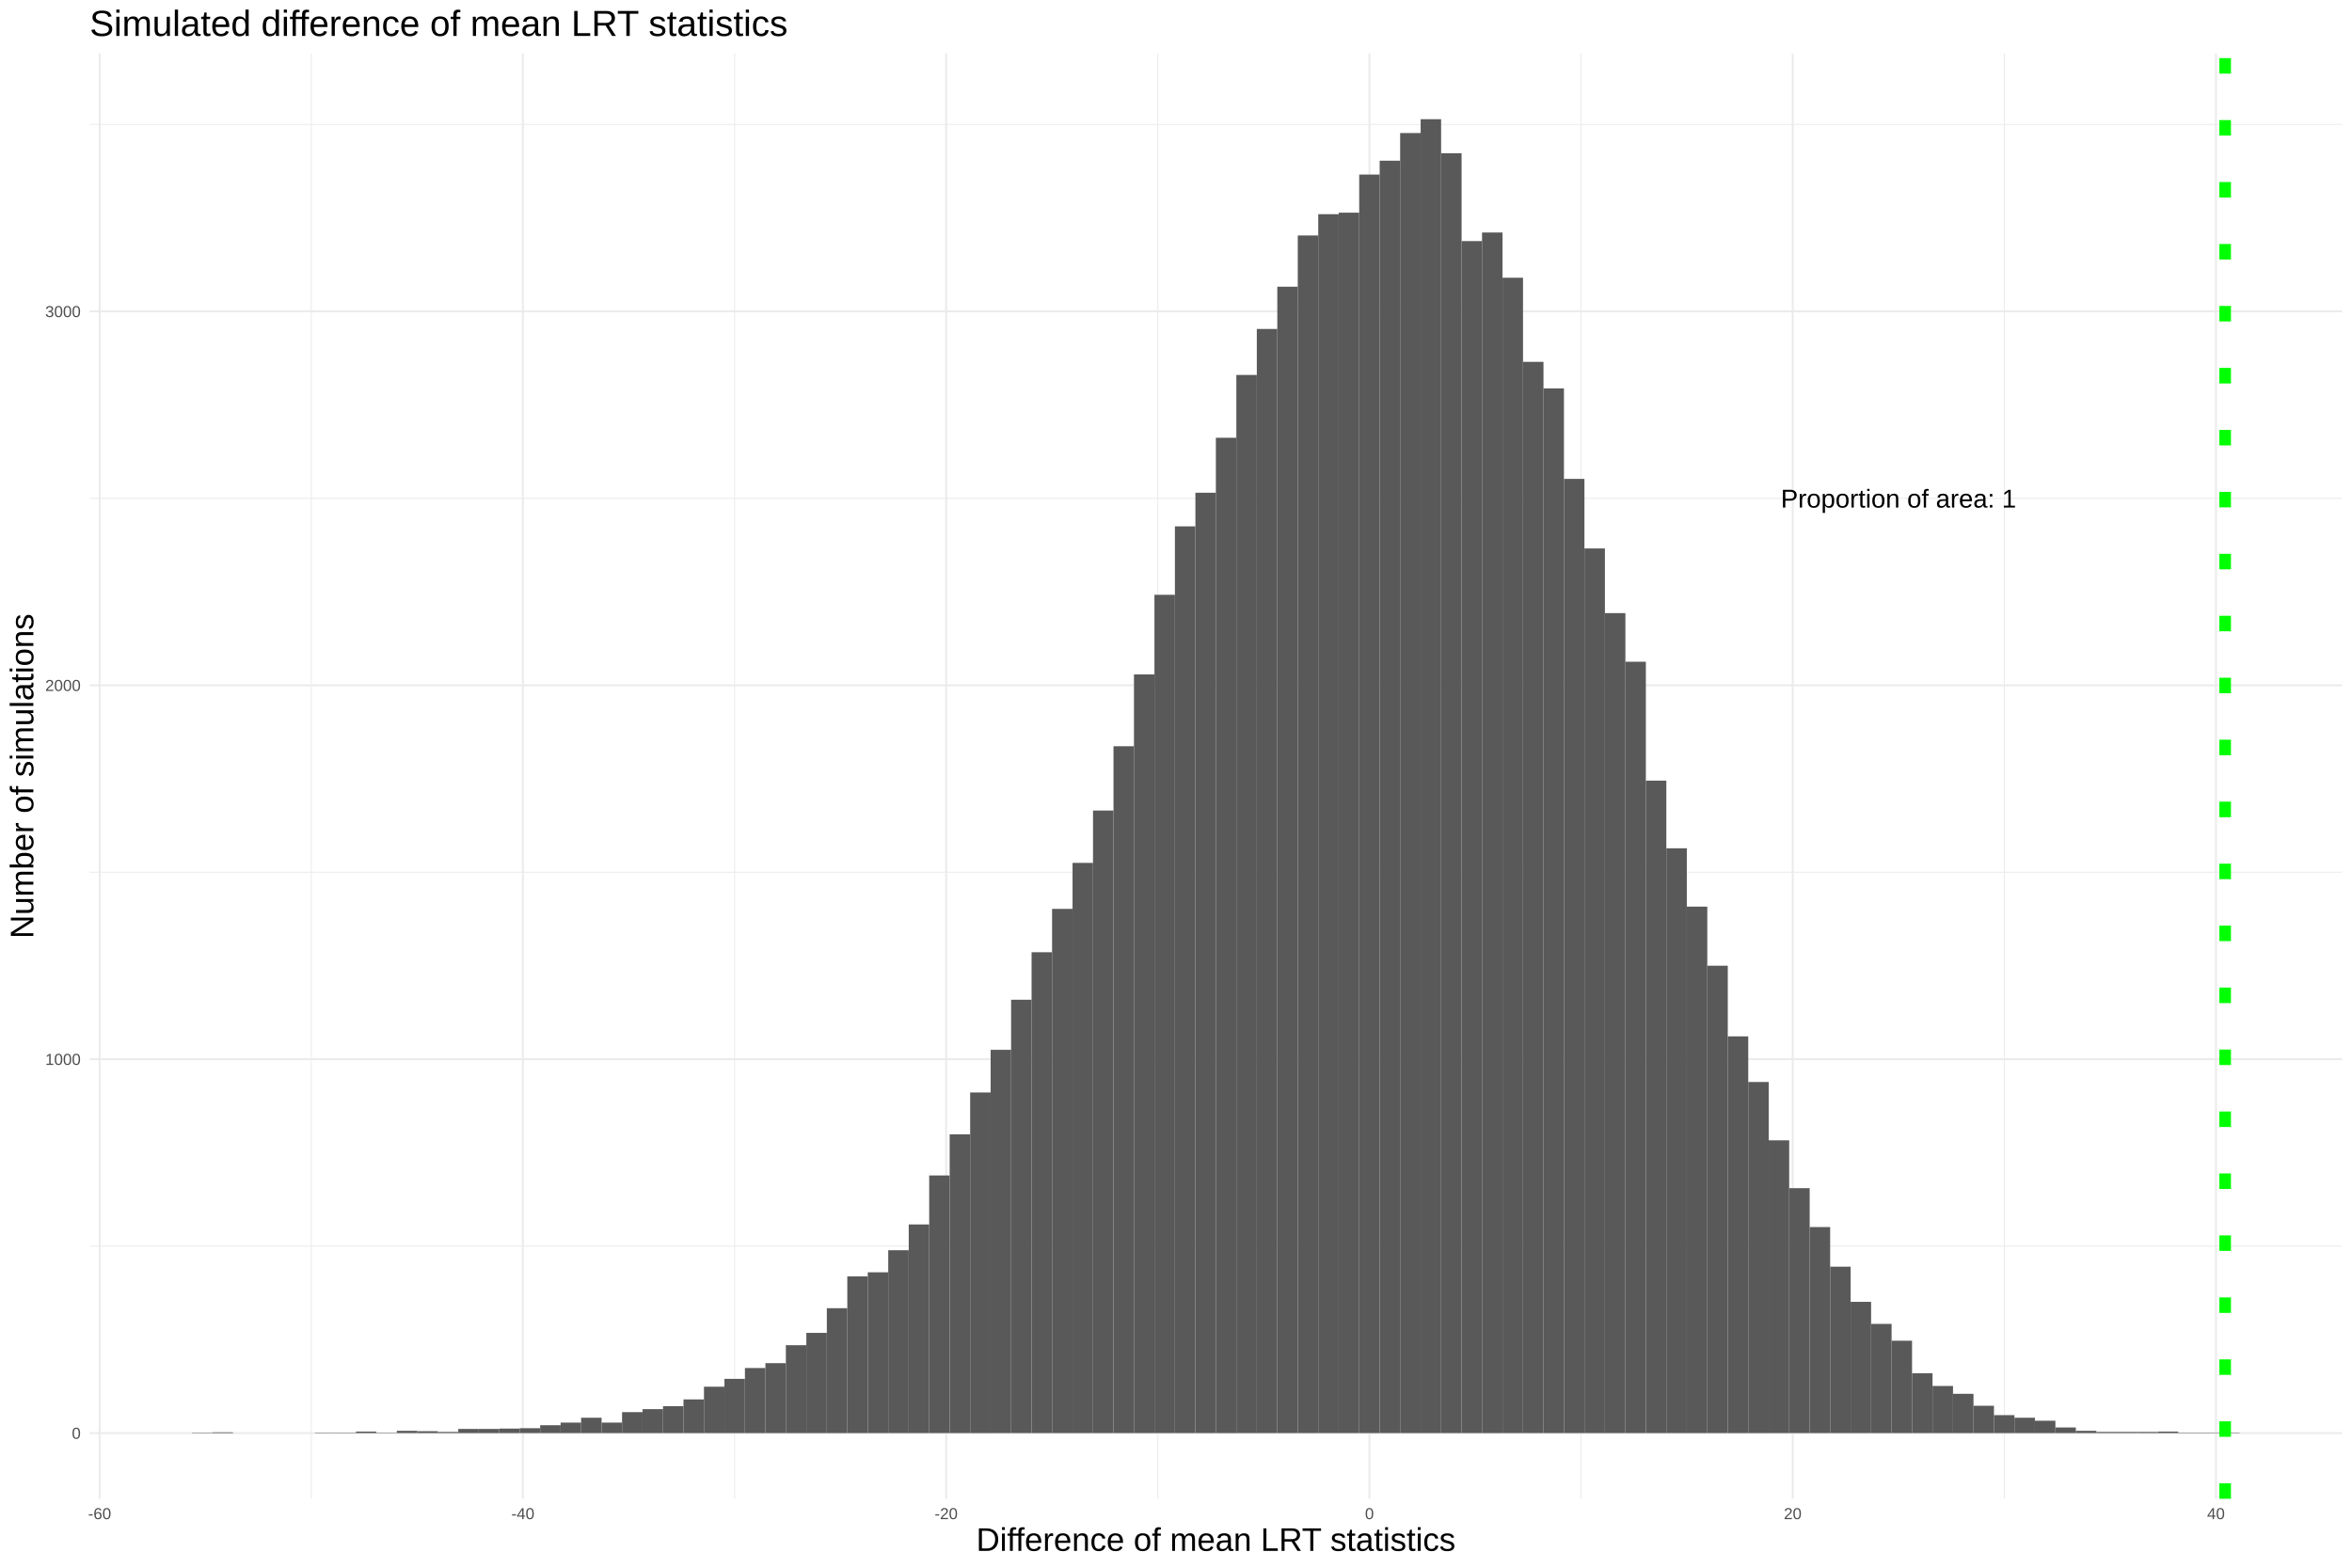
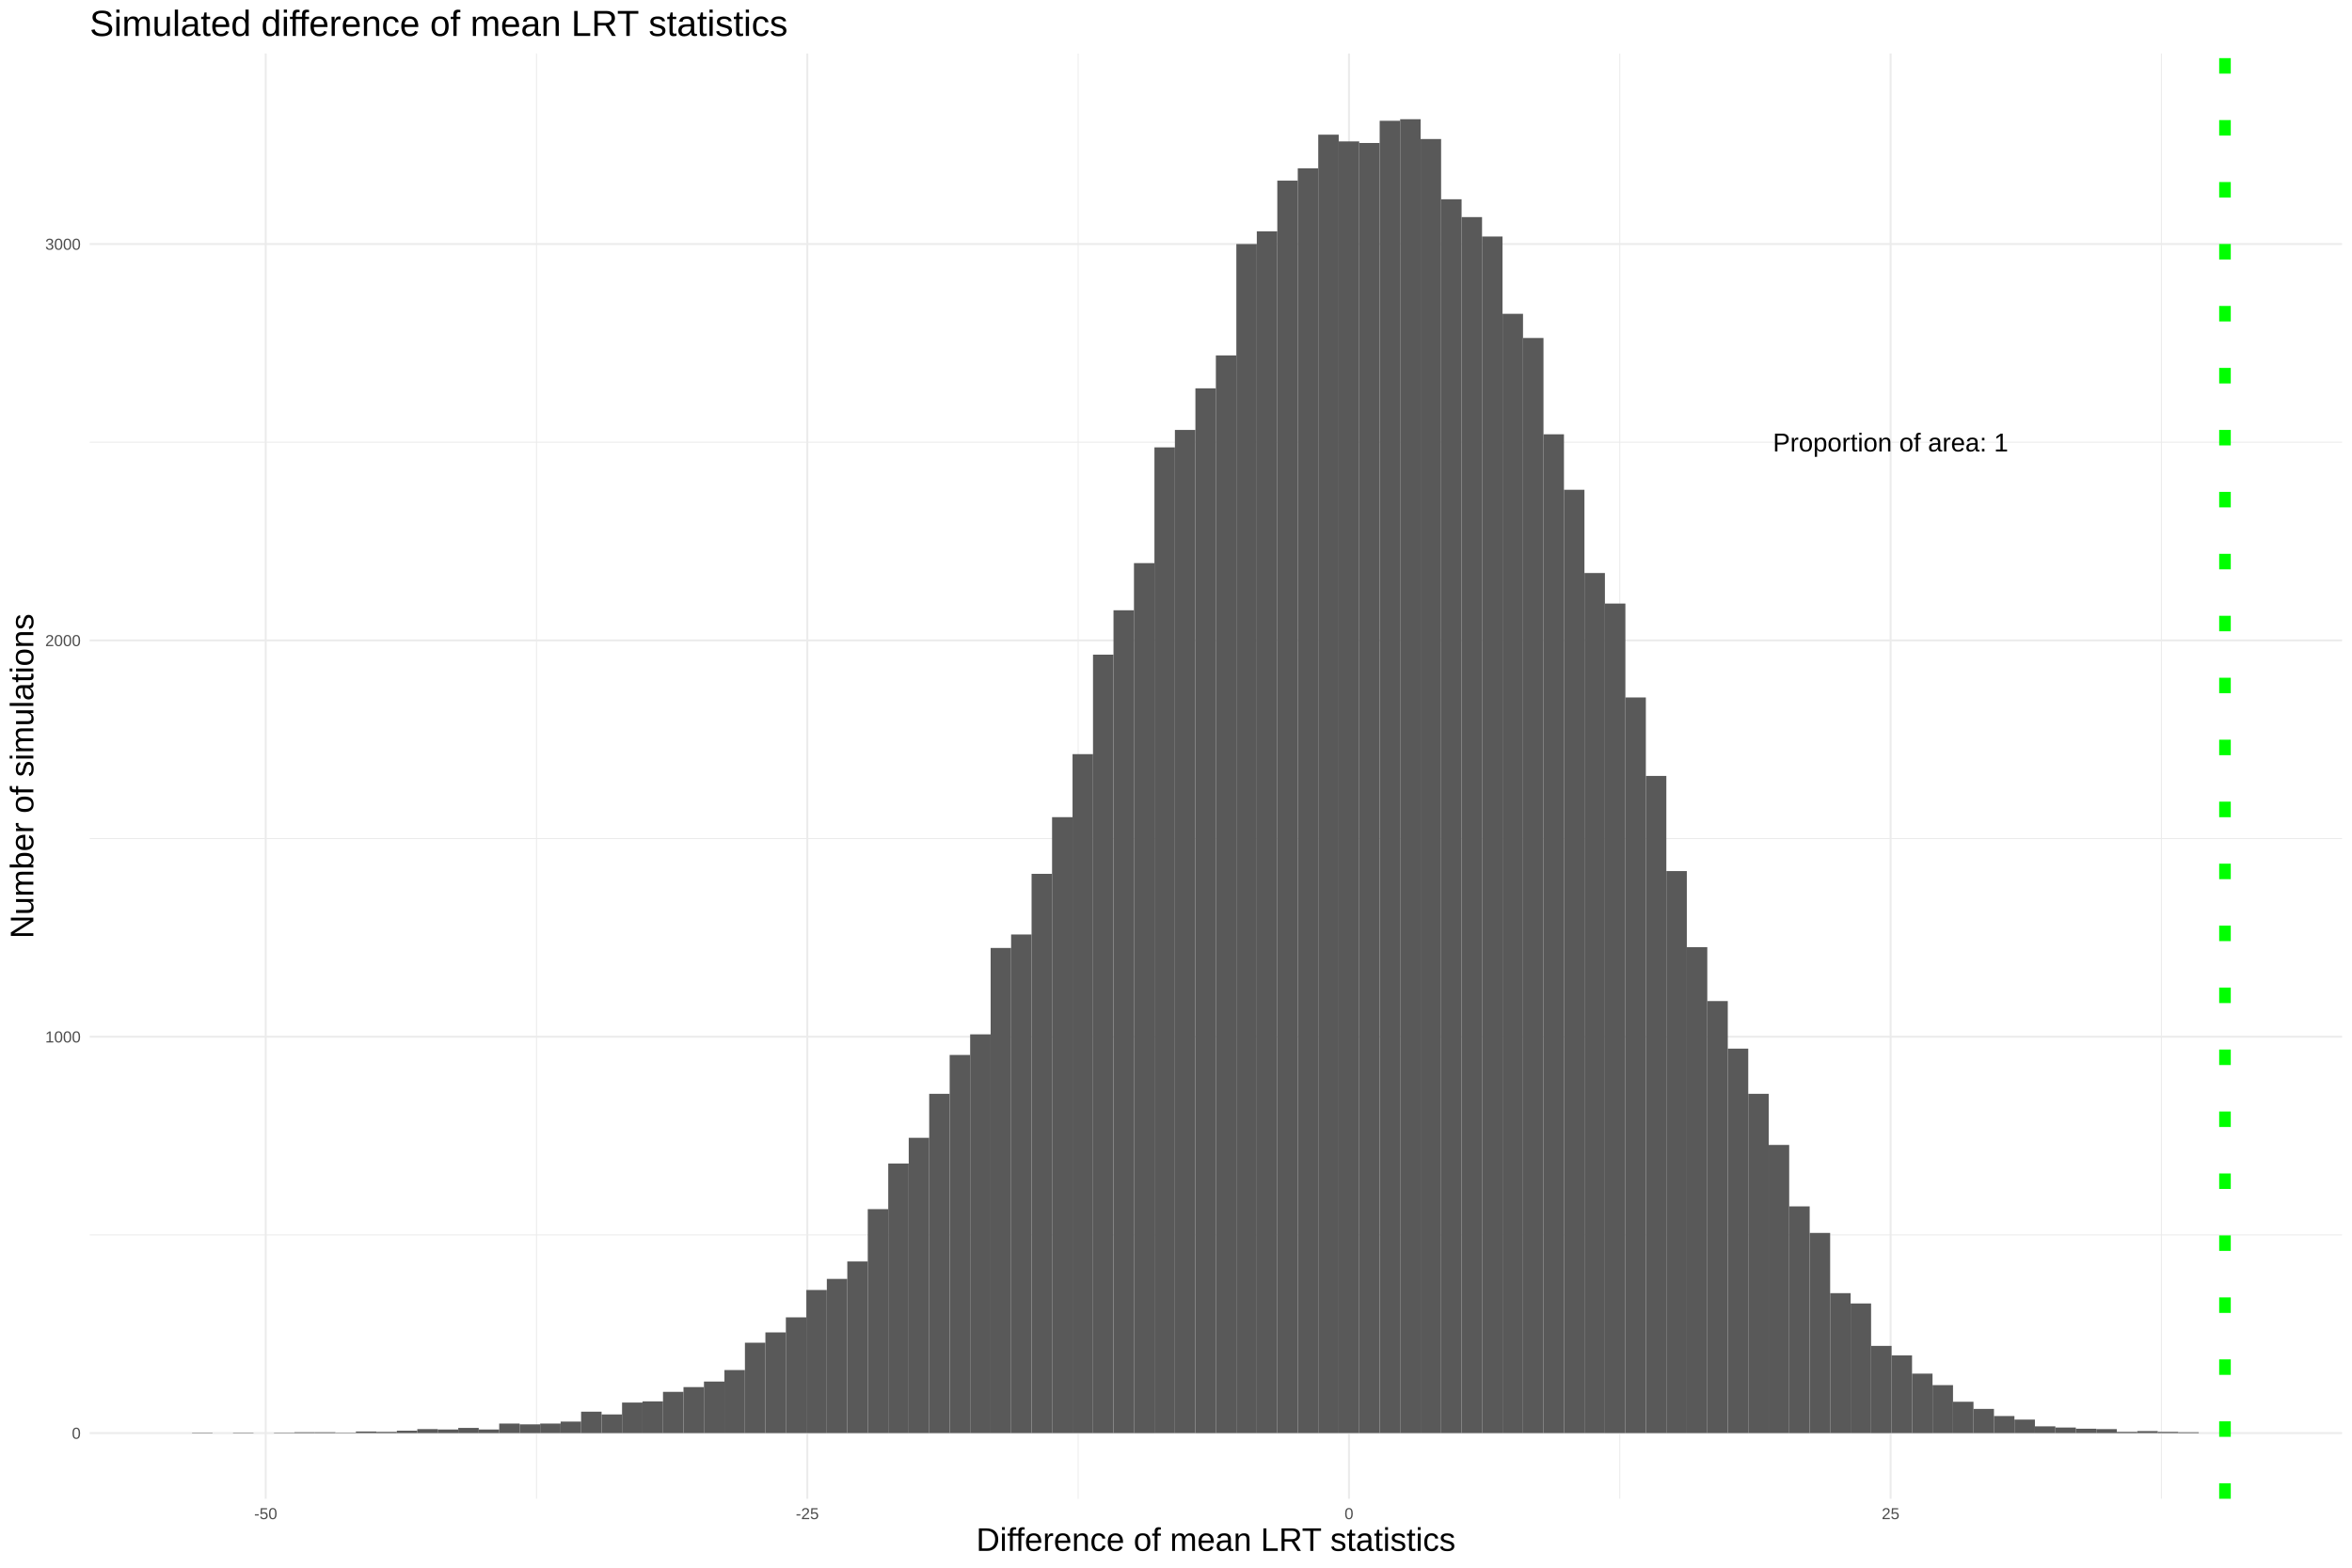
<svg xmlns="http://www.w3.org/2000/svg" class="svglite" width="1296.00pt" height="864.00pt" viewBox="0 0 1296.00 864.00">
  <defs>
    <style type="text/css">
    .svglite line, .svglite polyline, .svglite polygon, .svglite path, .svglite rect, .svglite circle {
      fill: none;
      stroke: #000000;
      stroke-linecap: round;
      stroke-linejoin: round;
      stroke-miterlimit: 10.00;
    }
    .svglite text {
      white-space: pre;
    }
  </style>
  </defs>
  <rect width="100%" height="100%" style="stroke: none; fill: none;" />
  <defs>
    <clipPath id="cpMC4wMHwxMjk2LjAwfDAuMDB8ODY0LjAw">
      <rect x="0.00" y="0.00" width="1296.00" height="864.00" />
    </clipPath>
  </defs>
  <g clip-path="url(#cpMC4wMHwxMjk2LjAwfDAuMDB8ODY0LjAw)">
</g>
  <defs>
    <clipPath id="cpNDkuNDJ8MTI5MC41MnwyOS40OXw4MjYuMDI=">
      <rect x="49.42" y="29.49" width="1241.10" height="796.52" />
    </clipPath>
  </defs>
  <g clip-path="url(#cpNDkuNDJ8MTI5MC41MnwyOS40OXw4MjYuMDI=)">
-     <polyline points="49.42,686.78 1290.52,686.78 " style="stroke-width: 0.53; stroke: #EBEBEB; stroke-linecap: butt;" />
-     <polyline points="49.42,480.71 1290.52,480.71 " style="stroke-width: 0.53; stroke: #EBEBEB; stroke-linecap: butt;" />
-     <polyline points="49.42,274.65 1290.52,274.65 " style="stroke-width: 0.53; stroke: #EBEBEB; stroke-linecap: butt;" />
-     <polyline points="49.42,68.58 1290.52,68.58 " style="stroke-width: 0.53; stroke: #EBEBEB; stroke-linecap: butt;" />
-     <polyline points="171.52,826.02 171.52,29.49 " style="stroke-width: 0.53; stroke: #EBEBEB; stroke-linecap: butt;" />
-     <polyline points="404.75,826.02 404.75,29.49 " style="stroke-width: 0.53; stroke: #EBEBEB; stroke-linecap: butt;" />
-     <polyline points="637.98,826.02 637.98,29.49 " style="stroke-width: 0.53; stroke: #EBEBEB; stroke-linecap: butt;" />
-     <polyline points="871.20,826.02 871.20,29.49 " style="stroke-width: 0.53; stroke: #EBEBEB; stroke-linecap: butt;" />
-     <polyline points="1104.43,826.02 1104.43,29.49 " style="stroke-width: 0.53; stroke: #EBEBEB; stroke-linecap: butt;" />
+     <polyline points="49.42,680.59 1290.52,680.59 " style="stroke-width: 0.53; stroke: #EBEBEB; stroke-linecap: butt;" />
+     <polyline points="49.42,462.16 1290.52,462.16 " style="stroke-width: 0.53; stroke: #EBEBEB; stroke-linecap: butt;" />
+     <polyline points="49.42,243.72 1290.52,243.72 " style="stroke-width: 0.53; stroke: #EBEBEB; stroke-linecap: butt;" />
+     <polyline points="295.63,826.02 295.63,29.49 " style="stroke-width: 0.53; stroke: #EBEBEB; stroke-linecap: butt;" />
+     <polyline points="594.08,826.02 594.08,29.49 " style="stroke-width: 0.53; stroke: #EBEBEB; stroke-linecap: butt;" />
+     <polyline points="892.53,826.02 892.53,29.49 " style="stroke-width: 0.53; stroke: #EBEBEB; stroke-linecap: butt;" />
+     <polyline points="1190.98,826.02 1190.98,29.49 " style="stroke-width: 0.53; stroke: #EBEBEB; stroke-linecap: butt;" />
    <polyline points="49.42,789.81 1290.52,789.81 " style="stroke-width: 1.07; stroke: #EBEBEB; stroke-linecap: butt;" />
-     <polyline points="49.42,583.75 1290.52,583.75 " style="stroke-width: 1.07; stroke: #EBEBEB; stroke-linecap: butt;" />
-     <polyline points="49.42,377.68 1290.52,377.68 " style="stroke-width: 1.07; stroke: #EBEBEB; stroke-linecap: butt;" />
-     <polyline points="49.42,171.61 1290.52,171.61 " style="stroke-width: 1.07; stroke: #EBEBEB; stroke-linecap: butt;" />
-     <polyline points="54.91,826.02 54.91,29.49 " style="stroke-width: 1.07; stroke: #EBEBEB; stroke-linecap: butt;" />
-     <polyline points="288.13,826.02 288.13,29.49 " style="stroke-width: 1.07; stroke: #EBEBEB; stroke-linecap: butt;" />
-     <polyline points="521.36,826.02 521.36,29.49 " style="stroke-width: 1.07; stroke: #EBEBEB; stroke-linecap: butt;" />
-     <polyline points="754.59,826.02 754.59,29.49 " style="stroke-width: 1.07; stroke: #EBEBEB; stroke-linecap: butt;" />
-     <polyline points="987.82,826.02 987.82,29.49 " style="stroke-width: 1.07; stroke: #EBEBEB; stroke-linecap: butt;" />
-     <polyline points="1221.04,826.02 1221.04,29.49 " style="stroke-width: 1.07; stroke: #EBEBEB; stroke-linecap: butt;" />
-     <rect x="105.83" y="789.60" width="11.28" height="0.21" style="stroke-width: 1.07; stroke: none; stroke-linecap: butt; stroke-linejoin: miter; fill: #595959;" />
-     <rect x="117.11" y="789.40" width="11.28" height="0.41" style="stroke-width: 1.07; stroke: none; stroke-linecap: butt; stroke-linejoin: miter; fill: #595959;" />
-     <rect x="128.40" y="789.81" width="11.28" height="0.00" style="stroke-width: 1.07; stroke: none; stroke-linecap: butt; stroke-linejoin: miter; fill: #595959;" />
+     <polyline points="49.42,571.38 1290.52,571.38 " style="stroke-width: 1.07; stroke: #EBEBEB; stroke-linecap: butt;" />
+     <polyline points="49.42,352.94 1290.52,352.94 " style="stroke-width: 1.07; stroke: #EBEBEB; stroke-linecap: butt;" />
+     <polyline points="49.42,134.50 1290.52,134.50 " style="stroke-width: 1.07; stroke: #EBEBEB; stroke-linecap: butt;" />
+     <polyline points="146.41,826.02 146.41,29.49 " style="stroke-width: 1.07; stroke: #EBEBEB; stroke-linecap: butt;" />
+     <polyline points="444.86,826.02 444.86,29.49 " style="stroke-width: 1.07; stroke: #EBEBEB; stroke-linecap: butt;" />
+     <polyline points="743.31,826.02 743.31,29.49 " style="stroke-width: 1.07; stroke: #EBEBEB; stroke-linecap: butt;" />
+     <polyline points="1041.76,826.02 1041.76,29.49 " style="stroke-width: 1.07; stroke: #EBEBEB; stroke-linecap: butt;" />
+     <rect x="105.83" y="789.59" width="11.28" height="0.22" style="stroke-width: 1.07; stroke: none; stroke-linecap: butt; stroke-linejoin: miter; fill: #595959;" />
+     <rect x="117.11" y="789.81" width="11.28" height="0.00" style="stroke-width: 1.07; stroke: none; stroke-linecap: butt; stroke-linejoin: miter; fill: #595959;" />
+     <rect x="128.40" y="789.59" width="11.28" height="0.22" style="stroke-width: 1.07; stroke: none; stroke-linecap: butt; stroke-linejoin: miter; fill: #595959;" />
    <rect x="139.68" y="789.81" width="11.28" height="0.00" style="stroke-width: 1.07; stroke: none; stroke-linecap: butt; stroke-linejoin: miter; fill: #595959;" />
-     <rect x="150.96" y="789.81" width="11.28" height="0.00" style="stroke-width: 1.07; stroke: none; stroke-linecap: butt; stroke-linejoin: miter; fill: #595959;" />
-     <rect x="162.24" y="789.81" width="11.28" height="0.00" style="stroke-width: 1.07; stroke: none; stroke-linecap: butt; stroke-linejoin: miter; fill: #595959;" />
-     <rect x="173.53" y="789.60" width="11.28" height="0.21" style="stroke-width: 1.07; stroke: none; stroke-linecap: butt; stroke-linejoin: miter; fill: #595959;" />
-     <rect x="184.81" y="789.60" width="11.28" height="0.21" style="stroke-width: 1.07; stroke: none; stroke-linecap: butt; stroke-linejoin: miter; fill: #595959;" />
-     <rect x="196.09" y="788.99" width="11.28" height="0.82" style="stroke-width: 1.07; stroke: none; stroke-linecap: butt; stroke-linejoin: miter; fill: #595959;" />
-     <rect x="207.38" y="789.60" width="11.28" height="0.21" style="stroke-width: 1.07; stroke: none; stroke-linecap: butt; stroke-linejoin: miter; fill: #595959;" />
-     <rect x="218.66" y="788.57" width="11.28" height="1.24" style="stroke-width: 1.07; stroke: none; stroke-linecap: butt; stroke-linejoin: miter; fill: #595959;" />
-     <rect x="229.94" y="788.78" width="11.28" height="1.03" style="stroke-width: 1.07; stroke: none; stroke-linecap: butt; stroke-linejoin: miter; fill: #595959;" />
-     <rect x="241.22" y="789.19" width="11.28" height="0.62" style="stroke-width: 1.07; stroke: none; stroke-linecap: butt; stroke-linejoin: miter; fill: #595959;" />
-     <rect x="252.51" y="787.54" width="11.28" height="2.27" style="stroke-width: 1.07; stroke: none; stroke-linecap: butt; stroke-linejoin: miter; fill: #595959;" />
-     <rect x="263.79" y="787.54" width="11.28" height="2.27" style="stroke-width: 1.07; stroke: none; stroke-linecap: butt; stroke-linejoin: miter; fill: #595959;" />
-     <rect x="275.07" y="787.34" width="11.28" height="2.47" style="stroke-width: 1.07; stroke: none; stroke-linecap: butt; stroke-linejoin: miter; fill: #595959;" />
-     <rect x="286.36" y="787.13" width="11.28" height="2.68" style="stroke-width: 1.07; stroke: none; stroke-linecap: butt; stroke-linejoin: miter; fill: #595959;" />
-     <rect x="297.64" y="785.48" width="11.28" height="4.33" style="stroke-width: 1.07; stroke: none; stroke-linecap: butt; stroke-linejoin: miter; fill: #595959;" />
-     <rect x="308.92" y="784.04" width="11.28" height="5.77" style="stroke-width: 1.07; stroke: none; stroke-linecap: butt; stroke-linejoin: miter; fill: #595959;" />
-     <rect x="320.20" y="781.36" width="11.28" height="8.45" style="stroke-width: 1.07; stroke: none; stroke-linecap: butt; stroke-linejoin: miter; fill: #595959;" />
-     <rect x="331.49" y="784.04" width="11.28" height="5.77" style="stroke-width: 1.07; stroke: none; stroke-linecap: butt; stroke-linejoin: miter; fill: #595959;" />
-     <rect x="342.77" y="778.27" width="11.28" height="11.54" style="stroke-width: 1.07; stroke: none; stroke-linecap: butt; stroke-linejoin: miter; fill: #595959;" />
-     <rect x="354.05" y="776.62" width="11.28" height="13.19" style="stroke-width: 1.07; stroke: none; stroke-linecap: butt; stroke-linejoin: miter; fill: #595959;" />
-     <rect x="365.33" y="774.97" width="11.28" height="14.84" style="stroke-width: 1.07; stroke: none; stroke-linecap: butt; stroke-linejoin: miter; fill: #595959;" />
-     <rect x="376.62" y="771.26" width="11.28" height="18.55" style="stroke-width: 1.07; stroke: none; stroke-linecap: butt; stroke-linejoin: miter; fill: #595959;" />
-     <rect x="387.90" y="764.26" width="11.28" height="25.55" style="stroke-width: 1.07; stroke: none; stroke-linecap: butt; stroke-linejoin: miter; fill: #595959;" />
-     <rect x="399.18" y="759.93" width="11.28" height="29.88" style="stroke-width: 1.07; stroke: none; stroke-linecap: butt; stroke-linejoin: miter; fill: #595959;" />
-     <rect x="410.47" y="753.96" width="11.28" height="35.86" style="stroke-width: 1.07; stroke: none; stroke-linecap: butt; stroke-linejoin: miter; fill: #595959;" />
-     <rect x="421.75" y="751.28" width="11.28" height="38.53" style="stroke-width: 1.07; stroke: none; stroke-linecap: butt; stroke-linejoin: miter; fill: #595959;" />
-     <rect x="433.03" y="741.39" width="11.28" height="48.43" style="stroke-width: 1.07; stroke: none; stroke-linecap: butt; stroke-linejoin: miter; fill: #595959;" />
-     <rect x="444.31" y="734.59" width="11.28" height="55.23" style="stroke-width: 1.07; stroke: none; stroke-linecap: butt; stroke-linejoin: miter; fill: #595959;" />
-     <rect x="455.60" y="720.99" width="11.28" height="68.83" style="stroke-width: 1.07; stroke: none; stroke-linecap: butt; stroke-linejoin: miter; fill: #595959;" />
-     <rect x="466.88" y="703.47" width="11.28" height="86.34" style="stroke-width: 1.07; stroke: none; stroke-linecap: butt; stroke-linejoin: miter; fill: #595959;" />
-     <rect x="478.16" y="701.20" width="11.28" height="88.61" style="stroke-width: 1.07; stroke: none; stroke-linecap: butt; stroke-linejoin: miter; fill: #595959;" />
-     <rect x="489.44" y="689.04" width="11.28" height="100.77" style="stroke-width: 1.07; stroke: none; stroke-linecap: butt; stroke-linejoin: miter; fill: #595959;" />
-     <rect x="500.73" y="674.83" width="11.28" height="114.98" style="stroke-width: 1.07; stroke: none; stroke-linecap: butt; stroke-linejoin: miter; fill: #595959;" />
-     <rect x="512.01" y="647.83" width="11.28" height="141.98" style="stroke-width: 1.07; stroke: none; stroke-linecap: butt; stroke-linejoin: miter; fill: #595959;" />
-     <rect x="523.29" y="625.16" width="11.28" height="164.65" style="stroke-width: 1.07; stroke: none; stroke-linecap: butt; stroke-linejoin: miter; fill: #595959;" />
-     <rect x="534.58" y="602.09" width="11.28" height="187.73" style="stroke-width: 1.07; stroke: none; stroke-linecap: butt; stroke-linejoin: miter; fill: #595959;" />
-     <rect x="545.86" y="578.59" width="11.28" height="211.22" style="stroke-width: 1.07; stroke: none; stroke-linecap: butt; stroke-linejoin: miter; fill: #595959;" />
-     <rect x="557.14" y="550.98" width="11.28" height="238.83" style="stroke-width: 1.07; stroke: none; stroke-linecap: butt; stroke-linejoin: miter; fill: #595959;" />
-     <rect x="568.42" y="524.81" width="11.28" height="265.00" style="stroke-width: 1.07; stroke: none; stroke-linecap: butt; stroke-linejoin: miter; fill: #595959;" />
-     <rect x="579.71" y="500.91" width="11.28" height="288.90" style="stroke-width: 1.07; stroke: none; stroke-linecap: butt; stroke-linejoin: miter; fill: #595959;" />
-     <rect x="590.99" y="475.56" width="11.28" height="314.25" style="stroke-width: 1.07; stroke: none; stroke-linecap: butt; stroke-linejoin: miter; fill: #595959;" />
-     <rect x="602.27" y="446.71" width="11.28" height="343.10" style="stroke-width: 1.07; stroke: none; stroke-linecap: butt; stroke-linejoin: miter; fill: #595959;" />
-     <rect x="613.56" y="411.27" width="11.28" height="378.54" style="stroke-width: 1.07; stroke: none; stroke-linecap: butt; stroke-linejoin: miter; fill: #595959;" />
-     <rect x="624.84" y="371.70" width="11.28" height="418.11" style="stroke-width: 1.07; stroke: none; stroke-linecap: butt; stroke-linejoin: miter; fill: #595959;" />
-     <rect x="636.12" y="327.81" width="11.28" height="462.00" style="stroke-width: 1.07; stroke: none; stroke-linecap: butt; stroke-linejoin: miter; fill: #595959;" />
-     <rect x="647.40" y="290.10" width="11.28" height="499.71" style="stroke-width: 1.07; stroke: none; stroke-linecap: butt; stroke-linejoin: miter; fill: #595959;" />
-     <rect x="658.69" y="271.56" width="11.28" height="518.25" style="stroke-width: 1.07; stroke: none; stroke-linecap: butt; stroke-linejoin: miter; fill: #595959;" />
-     <rect x="669.97" y="241.27" width="11.28" height="548.55" style="stroke-width: 1.07; stroke: none; stroke-linecap: butt; stroke-linejoin: miter; fill: #595959;" />
-     <rect x="681.25" y="206.65" width="11.28" height="583.16" style="stroke-width: 1.07; stroke: none; stroke-linecap: butt; stroke-linejoin: miter; fill: #595959;" />
-     <rect x="692.53" y="181.30" width="11.28" height="608.51" style="stroke-width: 1.07; stroke: none; stroke-linecap: butt; stroke-linejoin: miter; fill: #595959;" />
-     <rect x="703.82" y="158.01" width="11.28" height="631.80" style="stroke-width: 1.07; stroke: none; stroke-linecap: butt; stroke-linejoin: miter; fill: #595959;" />
-     <rect x="715.10" y="129.78" width="11.28" height="660.03" style="stroke-width: 1.07; stroke: none; stroke-linecap: butt; stroke-linejoin: miter; fill: #595959;" />
-     <rect x="726.38" y="118.04" width="11.28" height="671.77" style="stroke-width: 1.07; stroke: none; stroke-linecap: butt; stroke-linejoin: miter; fill: #595959;" />
-     <rect x="737.67" y="117.21" width="11.28" height="672.60" style="stroke-width: 1.07; stroke: none; stroke-linecap: butt; stroke-linejoin: miter; fill: #595959;" />
-     <rect x="748.95" y="96.20" width="11.28" height="693.62" style="stroke-width: 1.07; stroke: none; stroke-linecap: butt; stroke-linejoin: miter; fill: #595959;" />
-     <rect x="760.23" y="88.57" width="11.28" height="701.24" style="stroke-width: 1.07; stroke: none; stroke-linecap: butt; stroke-linejoin: miter; fill: #595959;" />
-     <rect x="771.51" y="73.32" width="11.28" height="716.49" style="stroke-width: 1.07; stroke: none; stroke-linecap: butt; stroke-linejoin: miter; fill: #595959;" />
-     <rect x="782.80" y="65.70" width="11.28" height="724.11" style="stroke-width: 1.07; stroke: none; stroke-linecap: butt; stroke-linejoin: miter; fill: #595959;" />
-     <rect x="794.08" y="84.45" width="11.28" height="705.36" style="stroke-width: 1.07; stroke: none; stroke-linecap: butt; stroke-linejoin: miter; fill: #595959;" />
-     <rect x="805.36" y="132.87" width="11.28" height="656.94" style="stroke-width: 1.07; stroke: none; stroke-linecap: butt; stroke-linejoin: miter; fill: #595959;" />
-     <rect x="816.64" y="128.14" width="11.28" height="661.68" style="stroke-width: 1.07; stroke: none; stroke-linecap: butt; stroke-linejoin: miter; fill: #595959;" />
-     <rect x="827.93" y="153.07" width="11.28" height="636.74" style="stroke-width: 1.07; stroke: none; stroke-linecap: butt; stroke-linejoin: miter; fill: #595959;" />
-     <rect x="839.21" y="199.43" width="11.28" height="590.38" style="stroke-width: 1.07; stroke: none; stroke-linecap: butt; stroke-linejoin: miter; fill: #595959;" />
-     <rect x="850.49" y="214.06" width="11.28" height="575.75" style="stroke-width: 1.07; stroke: none; stroke-linecap: butt; stroke-linejoin: miter; fill: #595959;" />
-     <rect x="861.78" y="263.93" width="11.28" height="525.88" style="stroke-width: 1.07; stroke: none; stroke-linecap: butt; stroke-linejoin: miter; fill: #595959;" />
-     <rect x="873.06" y="302.26" width="11.28" height="487.55" style="stroke-width: 1.07; stroke: none; stroke-linecap: butt; stroke-linejoin: miter; fill: #595959;" />
-     <rect x="884.34" y="337.91" width="11.28" height="451.90" style="stroke-width: 1.07; stroke: none; stroke-linecap: butt; stroke-linejoin: miter; fill: #595959;" />
-     <rect x="895.62" y="364.70" width="11.28" height="425.11" style="stroke-width: 1.07; stroke: none; stroke-linecap: butt; stroke-linejoin: miter; fill: #595959;" />
-     <rect x="906.91" y="430.23" width="11.28" height="359.58" style="stroke-width: 1.07; stroke: none; stroke-linecap: butt; stroke-linejoin: miter; fill: #595959;" />
-     <rect x="918.19" y="467.52" width="11.28" height="322.29" style="stroke-width: 1.07; stroke: none; stroke-linecap: butt; stroke-linejoin: miter; fill: #595959;" />
-     <rect x="929.47" y="499.67" width="11.28" height="290.14" style="stroke-width: 1.07; stroke: none; stroke-linecap: butt; stroke-linejoin: miter; fill: #595959;" />
-     <rect x="940.76" y="532.23" width="11.28" height="257.58" style="stroke-width: 1.07; stroke: none; stroke-linecap: butt; stroke-linejoin: miter; fill: #595959;" />
-     <rect x="952.04" y="571.18" width="11.28" height="218.64" style="stroke-width: 1.07; stroke: none; stroke-linecap: butt; stroke-linejoin: miter; fill: #595959;" />
-     <rect x="963.32" y="596.32" width="11.28" height="193.50" style="stroke-width: 1.07; stroke: none; stroke-linecap: butt; stroke-linejoin: miter; fill: #595959;" />
-     <rect x="974.60" y="628.46" width="11.28" height="161.35" style="stroke-width: 1.07; stroke: none; stroke-linecap: butt; stroke-linejoin: miter; fill: #595959;" />
-     <rect x="985.89" y="654.84" width="11.28" height="134.97" style="stroke-width: 1.07; stroke: none; stroke-linecap: butt; stroke-linejoin: miter; fill: #595959;" />
-     <rect x="997.17" y="676.27" width="11.28" height="113.54" style="stroke-width: 1.07; stroke: none; stroke-linecap: butt; stroke-linejoin: miter; fill: #595959;" />
-     <rect x="1008.45" y="698.11" width="11.28" height="91.70" style="stroke-width: 1.07; stroke: none; stroke-linecap: butt; stroke-linejoin: miter; fill: #595959;" />
-     <rect x="1019.73" y="717.48" width="11.28" height="72.33" style="stroke-width: 1.07; stroke: none; stroke-linecap: butt; stroke-linejoin: miter; fill: #595959;" />
-     <rect x="1031.02" y="729.64" width="11.28" height="60.17" style="stroke-width: 1.07; stroke: none; stroke-linecap: butt; stroke-linejoin: miter; fill: #595959;" />
-     <rect x="1042.30" y="738.91" width="11.28" height="50.90" style="stroke-width: 1.07; stroke: none; stroke-linecap: butt; stroke-linejoin: miter; fill: #595959;" />
-     <rect x="1053.58" y="756.84" width="11.28" height="32.97" style="stroke-width: 1.07; stroke: none; stroke-linecap: butt; stroke-linejoin: miter; fill: #595959;" />
-     <rect x="1064.87" y="763.85" width="11.28" height="25.96" style="stroke-width: 1.07; stroke: none; stroke-linecap: butt; stroke-linejoin: miter; fill: #595959;" />
-     <rect x="1076.15" y="768.17" width="11.28" height="21.64" style="stroke-width: 1.07; stroke: none; stroke-linecap: butt; stroke-linejoin: miter; fill: #595959;" />
-     <rect x="1087.43" y="774.77" width="11.28" height="15.04" style="stroke-width: 1.07; stroke: none; stroke-linecap: butt; stroke-linejoin: miter; fill: #595959;" />
-     <rect x="1098.71" y="779.92" width="11.28" height="9.89" style="stroke-width: 1.07; stroke: none; stroke-linecap: butt; stroke-linejoin: miter; fill: #595959;" />
-     <rect x="1110.00" y="781.36" width="11.28" height="8.45" style="stroke-width: 1.07; stroke: none; stroke-linecap: butt; stroke-linejoin: miter; fill: #595959;" />
-     <rect x="1121.28" y="783.01" width="11.28" height="6.80" style="stroke-width: 1.07; stroke: none; stroke-linecap: butt; stroke-linejoin: miter; fill: #595959;" />
-     <rect x="1132.56" y="786.72" width="11.28" height="3.09" style="stroke-width: 1.07; stroke: none; stroke-linecap: butt; stroke-linejoin: miter; fill: #595959;" />
-     <rect x="1143.84" y="788.57" width="11.28" height="1.24" style="stroke-width: 1.07; stroke: none; stroke-linecap: butt; stroke-linejoin: miter; fill: #595959;" />
-     <rect x="1155.13" y="789.19" width="11.28" height="0.62" style="stroke-width: 1.07; stroke: none; stroke-linecap: butt; stroke-linejoin: miter; fill: #595959;" />
-     <rect x="1166.41" y="789.19" width="11.28" height="0.62" style="stroke-width: 1.07; stroke: none; stroke-linecap: butt; stroke-linejoin: miter; fill: #595959;" />
-     <rect x="1177.69" y="789.19" width="11.28" height="0.62" style="stroke-width: 1.07; stroke: none; stroke-linecap: butt; stroke-linejoin: miter; fill: #595959;" />
-     <rect x="1188.98" y="788.99" width="11.28" height="0.82" style="stroke-width: 1.07; stroke: none; stroke-linecap: butt; stroke-linejoin: miter; fill: #595959;" />
-     <rect x="1200.26" y="789.60" width="11.28" height="0.21" style="stroke-width: 1.07; stroke: none; stroke-linecap: butt; stroke-linejoin: miter; fill: #595959;" />
-     <rect x="1211.54" y="789.60" width="11.28" height="0.21" style="stroke-width: 1.07; stroke: none; stroke-linecap: butt; stroke-linejoin: miter; fill: #595959;" />
-     <rect x="1222.82" y="789.60" width="11.28" height="0.21" style="stroke-width: 1.07; stroke: none; stroke-linecap: butt; stroke-linejoin: miter; fill: #595959;" />
-     <line x1="1226.11" y1="826.02" x2="1226.11" y2="29.49" style="stroke-width: 6.40; stroke: #00FF00; stroke-dasharray: 8.54,25.61; stroke-linecap: butt;" />
-     <text x="1046.12" y="279.74" text-anchor="middle" style="font-size: 14.23px; font-family: &quot;Arial&quot;;" textLength="129.63px" lengthAdjust="spacingAndGlyphs">Proportion of area: 1</text>
+     <rect x="150.96" y="789.59" width="11.28" height="0.22" style="stroke-width: 1.07; stroke: none; stroke-linecap: butt; stroke-linejoin: miter; fill: #595959;" />
+     <rect x="162.24" y="789.37" width="11.28" height="0.44" style="stroke-width: 1.07; stroke: none; stroke-linecap: butt; stroke-linejoin: miter; fill: #595959;" />
+     <rect x="173.53" y="789.37" width="11.28" height="0.44" style="stroke-width: 1.07; stroke: none; stroke-linecap: butt; stroke-linejoin: miter; fill: #595959;" />
+     <rect x="184.81" y="789.59" width="11.28" height="0.22" style="stroke-width: 1.07; stroke: none; stroke-linecap: butt; stroke-linejoin: miter; fill: #595959;" />
+     <rect x="196.09" y="788.94" width="11.28" height="0.87" style="stroke-width: 1.07; stroke: none; stroke-linecap: butt; stroke-linejoin: miter; fill: #595959;" />
+     <rect x="207.38" y="789.16" width="11.28" height="0.66" style="stroke-width: 1.07; stroke: none; stroke-linecap: butt; stroke-linejoin: miter; fill: #595959;" />
+     <rect x="218.66" y="788.50" width="11.28" height="1.31" style="stroke-width: 1.07; stroke: none; stroke-linecap: butt; stroke-linejoin: miter; fill: #595959;" />
+     <rect x="229.94" y="787.63" width="11.28" height="2.18" style="stroke-width: 1.07; stroke: none; stroke-linecap: butt; stroke-linejoin: miter; fill: #595959;" />
+     <rect x="241.22" y="787.84" width="11.28" height="1.97" style="stroke-width: 1.07; stroke: none; stroke-linecap: butt; stroke-linejoin: miter; fill: #595959;" />
+     <rect x="252.51" y="786.97" width="11.28" height="2.84" style="stroke-width: 1.07; stroke: none; stroke-linecap: butt; stroke-linejoin: miter; fill: #595959;" />
+     <rect x="263.79" y="787.84" width="11.28" height="1.97" style="stroke-width: 1.07; stroke: none; stroke-linecap: butt; stroke-linejoin: miter; fill: #595959;" />
+     <rect x="275.07" y="784.57" width="11.28" height="5.24" style="stroke-width: 1.07; stroke: none; stroke-linecap: butt; stroke-linejoin: miter; fill: #595959;" />
+     <rect x="286.36" y="785.01" width="11.28" height="4.81" style="stroke-width: 1.07; stroke: none; stroke-linecap: butt; stroke-linejoin: miter; fill: #595959;" />
+     <rect x="297.64" y="784.57" width="11.28" height="5.24" style="stroke-width: 1.07; stroke: none; stroke-linecap: butt; stroke-linejoin: miter; fill: #595959;" />
+     <rect x="308.92" y="783.48" width="11.28" height="6.33" style="stroke-width: 1.07; stroke: none; stroke-linecap: butt; stroke-linejoin: miter; fill: #595959;" />
+     <rect x="320.20" y="778.02" width="11.28" height="11.80" style="stroke-width: 1.07; stroke: none; stroke-linecap: butt; stroke-linejoin: miter; fill: #595959;" />
+     <rect x="331.49" y="779.54" width="11.28" height="10.27" style="stroke-width: 1.07; stroke: none; stroke-linecap: butt; stroke-linejoin: miter; fill: #595959;" />
+     <rect x="342.77" y="772.99" width="11.28" height="16.82" style="stroke-width: 1.07; stroke: none; stroke-linecap: butt; stroke-linejoin: miter; fill: #595959;" />
+     <rect x="354.05" y="772.34" width="11.28" height="17.47" style="stroke-width: 1.07; stroke: none; stroke-linecap: butt; stroke-linejoin: miter; fill: #595959;" />
+     <rect x="365.33" y="767.09" width="11.28" height="22.72" style="stroke-width: 1.07; stroke: none; stroke-linecap: butt; stroke-linejoin: miter; fill: #595959;" />
+     <rect x="376.62" y="764.47" width="11.28" height="25.34" style="stroke-width: 1.07; stroke: none; stroke-linecap: butt; stroke-linejoin: miter; fill: #595959;" />
+     <rect x="387.90" y="761.41" width="11.28" height="28.40" style="stroke-width: 1.07; stroke: none; stroke-linecap: butt; stroke-linejoin: miter; fill: #595959;" />
+     <rect x="399.18" y="755.08" width="11.28" height="34.73" style="stroke-width: 1.07; stroke: none; stroke-linecap: butt; stroke-linejoin: miter; fill: #595959;" />
+     <rect x="410.47" y="740.01" width="11.28" height="49.80" style="stroke-width: 1.07; stroke: none; stroke-linecap: butt; stroke-linejoin: miter; fill: #595959;" />
+     <rect x="421.75" y="734.33" width="11.28" height="55.48" style="stroke-width: 1.07; stroke: none; stroke-linecap: butt; stroke-linejoin: miter; fill: #595959;" />
+     <rect x="433.03" y="726.03" width="11.28" height="63.78" style="stroke-width: 1.07; stroke: none; stroke-linecap: butt; stroke-linejoin: miter; fill: #595959;" />
+     <rect x="444.31" y="710.96" width="11.28" height="78.86" style="stroke-width: 1.07; stroke: none; stroke-linecap: butt; stroke-linejoin: miter; fill: #595959;" />
+     <rect x="455.60" y="704.84" width="11.28" height="84.97" style="stroke-width: 1.07; stroke: none; stroke-linecap: butt; stroke-linejoin: miter; fill: #595959;" />
+     <rect x="466.88" y="695.23" width="11.28" height="94.58" style="stroke-width: 1.07; stroke: none; stroke-linecap: butt; stroke-linejoin: miter; fill: #595959;" />
+     <rect x="478.16" y="666.39" width="11.28" height="123.42" style="stroke-width: 1.07; stroke: none; stroke-linecap: butt; stroke-linejoin: miter; fill: #595959;" />
+     <rect x="489.44" y="641.27" width="11.28" height="148.54" style="stroke-width: 1.07; stroke: none; stroke-linecap: butt; stroke-linejoin: miter; fill: #595959;" />
+     <rect x="500.73" y="627.08" width="11.28" height="162.73" style="stroke-width: 1.07; stroke: none; stroke-linecap: butt; stroke-linejoin: miter; fill: #595959;" />
+     <rect x="512.01" y="602.83" width="11.28" height="186.98" style="stroke-width: 1.07; stroke: none; stroke-linecap: butt; stroke-linejoin: miter; fill: #595959;" />
+     <rect x="523.29" y="581.42" width="11.28" height="208.39" style="stroke-width: 1.07; stroke: none; stroke-linecap: butt; stroke-linejoin: miter; fill: #595959;" />
+     <rect x="534.58" y="570.06" width="11.28" height="219.75" style="stroke-width: 1.07; stroke: none; stroke-linecap: butt; stroke-linejoin: miter; fill: #595959;" />
+     <rect x="545.86" y="522.45" width="11.28" height="267.36" style="stroke-width: 1.07; stroke: none; stroke-linecap: butt; stroke-linejoin: miter; fill: #595959;" />
+     <rect x="557.14" y="515.02" width="11.28" height="274.79" style="stroke-width: 1.07; stroke: none; stroke-linecap: butt; stroke-linejoin: miter; fill: #595959;" />
+     <rect x="568.42" y="481.60" width="11.28" height="308.21" style="stroke-width: 1.07; stroke: none; stroke-linecap: butt; stroke-linejoin: miter; fill: #595959;" />
+     <rect x="579.71" y="450.36" width="11.28" height="339.45" style="stroke-width: 1.07; stroke: none; stroke-linecap: butt; stroke-linejoin: miter; fill: #595959;" />
+     <rect x="590.99" y="415.63" width="11.28" height="374.18" style="stroke-width: 1.07; stroke: none; stroke-linecap: butt; stroke-linejoin: miter; fill: #595959;" />
+     <rect x="602.27" y="360.80" width="11.28" height="429.01" style="stroke-width: 1.07; stroke: none; stroke-linecap: butt; stroke-linejoin: miter; fill: #595959;" />
+     <rect x="613.56" y="336.34" width="11.28" height="453.47" style="stroke-width: 1.07; stroke: none; stroke-linecap: butt; stroke-linejoin: miter; fill: #595959;" />
+     <rect x="624.84" y="310.35" width="11.28" height="479.47" style="stroke-width: 1.07; stroke: none; stroke-linecap: butt; stroke-linejoin: miter; fill: #595959;" />
+     <rect x="636.12" y="246.56" width="11.28" height="543.25" style="stroke-width: 1.07; stroke: none; stroke-linecap: butt; stroke-linejoin: miter; fill: #595959;" />
+     <rect x="647.40" y="236.95" width="11.28" height="552.86" style="stroke-width: 1.07; stroke: none; stroke-linecap: butt; stroke-linejoin: miter; fill: #595959;" />
+     <rect x="658.69" y="214.02" width="11.28" height="575.80" style="stroke-width: 1.07; stroke: none; stroke-linecap: butt; stroke-linejoin: miter; fill: #595959;" />
+     <rect x="669.97" y="195.88" width="11.28" height="593.93" style="stroke-width: 1.07; stroke: none; stroke-linecap: butt; stroke-linejoin: miter; fill: #595959;" />
+     <rect x="681.25" y="134.50" width="11.28" height="655.31" style="stroke-width: 1.07; stroke: none; stroke-linecap: butt; stroke-linejoin: miter; fill: #595959;" />
+     <rect x="692.53" y="127.51" width="11.28" height="662.30" style="stroke-width: 1.07; stroke: none; stroke-linecap: butt; stroke-linejoin: miter; fill: #595959;" />
+     <rect x="703.82" y="99.55" width="11.28" height="690.26" style="stroke-width: 1.07; stroke: none; stroke-linecap: butt; stroke-linejoin: miter; fill: #595959;" />
+     <rect x="715.10" y="92.78" width="11.28" height="697.03" style="stroke-width: 1.07; stroke: none; stroke-linecap: butt; stroke-linejoin: miter; fill: #595959;" />
+     <rect x="726.38" y="74.22" width="11.28" height="715.59" style="stroke-width: 1.07; stroke: none; stroke-linecap: butt; stroke-linejoin: miter; fill: #595959;" />
+     <rect x="737.67" y="77.93" width="11.28" height="711.88" style="stroke-width: 1.07; stroke: none; stroke-linecap: butt; stroke-linejoin: miter; fill: #595959;" />
+     <rect x="748.95" y="78.80" width="11.28" height="711.01" style="stroke-width: 1.07; stroke: none; stroke-linecap: butt; stroke-linejoin: miter; fill: #595959;" />
+     <rect x="760.23" y="66.57" width="11.28" height="723.24" style="stroke-width: 1.07; stroke: none; stroke-linecap: butt; stroke-linejoin: miter; fill: #595959;" />
+     <rect x="771.51" y="65.70" width="11.28" height="724.11" style="stroke-width: 1.07; stroke: none; stroke-linecap: butt; stroke-linejoin: miter; fill: #595959;" />
+     <rect x="782.80" y="76.62" width="11.28" height="713.19" style="stroke-width: 1.07; stroke: none; stroke-linecap: butt; stroke-linejoin: miter; fill: #595959;" />
+     <rect x="794.08" y="109.82" width="11.28" height="679.99" style="stroke-width: 1.07; stroke: none; stroke-linecap: butt; stroke-linejoin: miter; fill: #595959;" />
+     <rect x="805.36" y="119.65" width="11.28" height="670.16" style="stroke-width: 1.07; stroke: none; stroke-linecap: butt; stroke-linejoin: miter; fill: #595959;" />
+     <rect x="816.64" y="130.35" width="11.28" height="659.46" style="stroke-width: 1.07; stroke: none; stroke-linecap: butt; stroke-linejoin: miter; fill: #595959;" />
+     <rect x="827.93" y="172.95" width="11.28" height="616.86" style="stroke-width: 1.07; stroke: none; stroke-linecap: butt; stroke-linejoin: miter; fill: #595959;" />
+     <rect x="839.21" y="186.27" width="11.28" height="603.54" style="stroke-width: 1.07; stroke: none; stroke-linecap: butt; stroke-linejoin: miter; fill: #595959;" />
+     <rect x="850.49" y="239.35" width="11.28" height="550.46" style="stroke-width: 1.07; stroke: none; stroke-linecap: butt; stroke-linejoin: miter; fill: #595959;" />
+     <rect x="861.78" y="269.93" width="11.28" height="519.88" style="stroke-width: 1.07; stroke: none; stroke-linecap: butt; stroke-linejoin: miter; fill: #595959;" />
+     <rect x="873.06" y="315.81" width="11.28" height="474.00" style="stroke-width: 1.07; stroke: none; stroke-linecap: butt; stroke-linejoin: miter; fill: #595959;" />
+     <rect x="884.34" y="332.63" width="11.28" height="457.19" style="stroke-width: 1.07; stroke: none; stroke-linecap: butt; stroke-linejoin: miter; fill: #595959;" />
+     <rect x="895.62" y="384.39" width="11.28" height="405.42" style="stroke-width: 1.07; stroke: none; stroke-linecap: butt; stroke-linejoin: miter; fill: #595959;" />
+     <rect x="906.91" y="427.64" width="11.28" height="362.17" style="stroke-width: 1.07; stroke: none; stroke-linecap: butt; stroke-linejoin: miter; fill: #595959;" />
+     <rect x="918.19" y="480.07" width="11.28" height="309.74" style="stroke-width: 1.07; stroke: none; stroke-linecap: butt; stroke-linejoin: miter; fill: #595959;" />
+     <rect x="929.47" y="522.01" width="11.28" height="267.80" style="stroke-width: 1.07; stroke: none; stroke-linecap: butt; stroke-linejoin: miter; fill: #595959;" />
+     <rect x="940.76" y="551.72" width="11.28" height="238.09" style="stroke-width: 1.07; stroke: none; stroke-linecap: butt; stroke-linejoin: miter; fill: #595959;" />
+     <rect x="952.04" y="577.93" width="11.28" height="211.88" style="stroke-width: 1.07; stroke: none; stroke-linecap: butt; stroke-linejoin: miter; fill: #595959;" />
+     <rect x="963.32" y="602.83" width="11.28" height="186.98" style="stroke-width: 1.07; stroke: none; stroke-linecap: butt; stroke-linejoin: miter; fill: #595959;" />
+     <rect x="974.60" y="631.01" width="11.28" height="158.80" style="stroke-width: 1.07; stroke: none; stroke-linecap: butt; stroke-linejoin: miter; fill: #595959;" />
+     <rect x="985.89" y="664.87" width="11.28" height="124.95" style="stroke-width: 1.07; stroke: none; stroke-linecap: butt; stroke-linejoin: miter; fill: #595959;" />
+     <rect x="997.17" y="679.50" width="11.28" height="110.31" style="stroke-width: 1.07; stroke: none; stroke-linecap: butt; stroke-linejoin: miter; fill: #595959;" />
+     <rect x="1008.45" y="712.70" width="11.28" height="77.11" style="stroke-width: 1.07; stroke: none; stroke-linecap: butt; stroke-linejoin: miter; fill: #595959;" />
+     <rect x="1019.73" y="718.38" width="11.28" height="71.43" style="stroke-width: 1.07; stroke: none; stroke-linecap: butt; stroke-linejoin: miter; fill: #595959;" />
+     <rect x="1031.02" y="741.76" width="11.28" height="48.06" style="stroke-width: 1.07; stroke: none; stroke-linecap: butt; stroke-linejoin: miter; fill: #595959;" />
+     <rect x="1042.30" y="747.00" width="11.28" height="42.81" style="stroke-width: 1.07; stroke: none; stroke-linecap: butt; stroke-linejoin: miter; fill: #595959;" />
+     <rect x="1053.58" y="757.05" width="11.28" height="32.77" style="stroke-width: 1.07; stroke: none; stroke-linecap: butt; stroke-linejoin: miter; fill: #595959;" />
+     <rect x="1064.87" y="763.38" width="11.28" height="26.43" style="stroke-width: 1.07; stroke: none; stroke-linecap: butt; stroke-linejoin: miter; fill: #595959;" />
+     <rect x="1076.15" y="772.55" width="11.28" height="17.26" style="stroke-width: 1.07; stroke: none; stroke-linecap: butt; stroke-linejoin: miter; fill: #595959;" />
+     <rect x="1087.43" y="776.49" width="11.28" height="13.32" style="stroke-width: 1.07; stroke: none; stroke-linecap: butt; stroke-linejoin: miter; fill: #595959;" />
+     <rect x="1098.71" y="780.42" width="11.28" height="9.39" style="stroke-width: 1.07; stroke: none; stroke-linecap: butt; stroke-linejoin: miter; fill: #595959;" />
+     <rect x="1110.00" y="782.38" width="11.28" height="7.43" style="stroke-width: 1.07; stroke: none; stroke-linecap: butt; stroke-linejoin: miter; fill: #595959;" />
+     <rect x="1121.28" y="786.10" width="11.28" height="3.71" style="stroke-width: 1.07; stroke: none; stroke-linecap: butt; stroke-linejoin: miter; fill: #595959;" />
+     <rect x="1132.56" y="786.75" width="11.28" height="3.06" style="stroke-width: 1.07; stroke: none; stroke-linecap: butt; stroke-linejoin: miter; fill: #595959;" />
+     <rect x="1143.84" y="787.41" width="11.28" height="2.40" style="stroke-width: 1.07; stroke: none; stroke-linecap: butt; stroke-linejoin: miter; fill: #595959;" />
+     <rect x="1155.13" y="787.63" width="11.28" height="2.18" style="stroke-width: 1.07; stroke: none; stroke-linecap: butt; stroke-linejoin: miter; fill: #595959;" />
+     <rect x="1166.41" y="789.16" width="11.28" height="0.66" style="stroke-width: 1.07; stroke: none; stroke-linecap: butt; stroke-linejoin: miter; fill: #595959;" />
+     <rect x="1177.69" y="788.72" width="11.28" height="1.09" style="stroke-width: 1.07; stroke: none; stroke-linecap: butt; stroke-linejoin: miter; fill: #595959;" />
+     <rect x="1188.98" y="789.16" width="11.28" height="0.66" style="stroke-width: 1.07; stroke: none; stroke-linecap: butt; stroke-linejoin: miter; fill: #595959;" />
+     <rect x="1200.26" y="789.37" width="11.28" height="0.44" style="stroke-width: 1.07; stroke: none; stroke-linecap: butt; stroke-linejoin: miter; fill: #595959;" />
+     <rect x="1211.54" y="789.81" width="11.28" height="0.00" style="stroke-width: 1.07; stroke: none; stroke-linecap: butt; stroke-linejoin: miter; fill: #595959;" />
+     <rect x="1222.82" y="789.81" width="11.28" height="0.00" style="stroke-width: 1.07; stroke: none; stroke-linecap: butt; stroke-linejoin: miter; fill: #595959;" />
+     <line x1="1226.01" y1="826.02" x2="1226.01" y2="29.49" style="stroke-width: 6.40; stroke: #00FF00; stroke-dasharray: 8.54,25.61; stroke-linecap: butt;" />
+     <text x="1041.76" y="248.81" text-anchor="middle" style="font-size: 14.23px; font-family: &quot;Arial&quot;;" textLength="129.63px" lengthAdjust="spacingAndGlyphs">Proportion of area: 1</text>
  </g>
  <g clip-path="url(#cpMC4wMHwxMjk2LjAwfDAuMDB8ODY0LjAw)">
    <text x="44.49" y="792.96" text-anchor="end" style="font-size: 8.80px;fill: #4D4D4D; font-family: &quot;Arial&quot;;" textLength="4.90px" lengthAdjust="spacingAndGlyphs">0</text>
-     <text x="44.49" y="586.90" text-anchor="end" style="font-size: 8.80px;fill: #4D4D4D; font-family: &quot;Arial&quot;;" textLength="19.58px" lengthAdjust="spacingAndGlyphs">1000</text>
-     <text x="44.49" y="380.83" text-anchor="end" style="font-size: 8.80px;fill: #4D4D4D; font-family: &quot;Arial&quot;;" textLength="19.58px" lengthAdjust="spacingAndGlyphs">2000</text>
-     <text x="44.49" y="174.76" text-anchor="end" style="font-size: 8.80px;fill: #4D4D4D; font-family: &quot;Arial&quot;;" textLength="19.58px" lengthAdjust="spacingAndGlyphs">3000</text>
-     <text x="54.91" y="837.25" text-anchor="middle" style="font-size: 8.80px;fill: #4D4D4D; font-family: &quot;Arial&quot;;" textLength="12.72px" lengthAdjust="spacingAndGlyphs">-60</text>
-     <text x="288.13" y="837.25" text-anchor="middle" style="font-size: 8.80px;fill: #4D4D4D; font-family: &quot;Arial&quot;;" textLength="12.72px" lengthAdjust="spacingAndGlyphs">-40</text>
-     <text x="521.36" y="837.25" text-anchor="middle" style="font-size: 8.80px;fill: #4D4D4D; font-family: &quot;Arial&quot;;" textLength="12.72px" lengthAdjust="spacingAndGlyphs">-20</text>
-     <text x="754.59" y="837.25" text-anchor="middle" style="font-size: 8.80px;fill: #4D4D4D; font-family: &quot;Arial&quot;;" textLength="4.90px" lengthAdjust="spacingAndGlyphs">0</text>
-     <text x="987.82" y="837.25" text-anchor="middle" style="font-size: 8.80px;fill: #4D4D4D; font-family: &quot;Arial&quot;;" textLength="9.79px" lengthAdjust="spacingAndGlyphs">20</text>
-     <text x="1221.04" y="837.25" text-anchor="middle" style="font-size: 8.80px;fill: #4D4D4D; font-family: &quot;Arial&quot;;" textLength="9.79px" lengthAdjust="spacingAndGlyphs">40</text>
+     <text x="44.49" y="574.53" text-anchor="end" style="font-size: 8.80px;fill: #4D4D4D; font-family: &quot;Arial&quot;;" textLength="19.58px" lengthAdjust="spacingAndGlyphs">1000</text>
+     <text x="44.49" y="356.09" text-anchor="end" style="font-size: 8.80px;fill: #4D4D4D; font-family: &quot;Arial&quot;;" textLength="19.58px" lengthAdjust="spacingAndGlyphs">2000</text>
+     <text x="44.49" y="137.65" text-anchor="end" style="font-size: 8.80px;fill: #4D4D4D; font-family: &quot;Arial&quot;;" textLength="19.58px" lengthAdjust="spacingAndGlyphs">3000</text>
+     <text x="146.41" y="837.25" text-anchor="middle" style="font-size: 8.80px;fill: #4D4D4D; font-family: &quot;Arial&quot;;" textLength="12.72px" lengthAdjust="spacingAndGlyphs">-50</text>
+     <text x="444.86" y="837.25" text-anchor="middle" style="font-size: 8.80px;fill: #4D4D4D; font-family: &quot;Arial&quot;;" textLength="12.72px" lengthAdjust="spacingAndGlyphs">-25</text>
+     <text x="743.31" y="837.25" text-anchor="middle" style="font-size: 8.80px;fill: #4D4D4D; font-family: &quot;Arial&quot;;" textLength="4.90px" lengthAdjust="spacingAndGlyphs">0</text>
+     <text x="1041.76" y="837.25" text-anchor="middle" style="font-size: 8.80px;fill: #4D4D4D; font-family: &quot;Arial&quot;;" textLength="9.79px" lengthAdjust="spacingAndGlyphs">25</text>
    <text x="669.97" y="854.73" text-anchor="middle" style="font-size: 18.00px; font-family: &quot;Arial&quot;;" textLength="264.12px" lengthAdjust="spacingAndGlyphs">Difference of mean LRT statistics</text>
    <text transform="translate(18.37,427.75) rotate(-90)" text-anchor="middle" style="font-size: 18.00px; font-family: &quot;Arial&quot;;" textLength="179.06px" lengthAdjust="spacingAndGlyphs">Number of simulations</text>
    <text x="49.42" y="19.80" style="font-size: 20.00px; font-family: &quot;Arial&quot;;" textLength="384.68px" lengthAdjust="spacingAndGlyphs">Simulated difference of mean LRT statistics</text>
  </g>
</svg>
